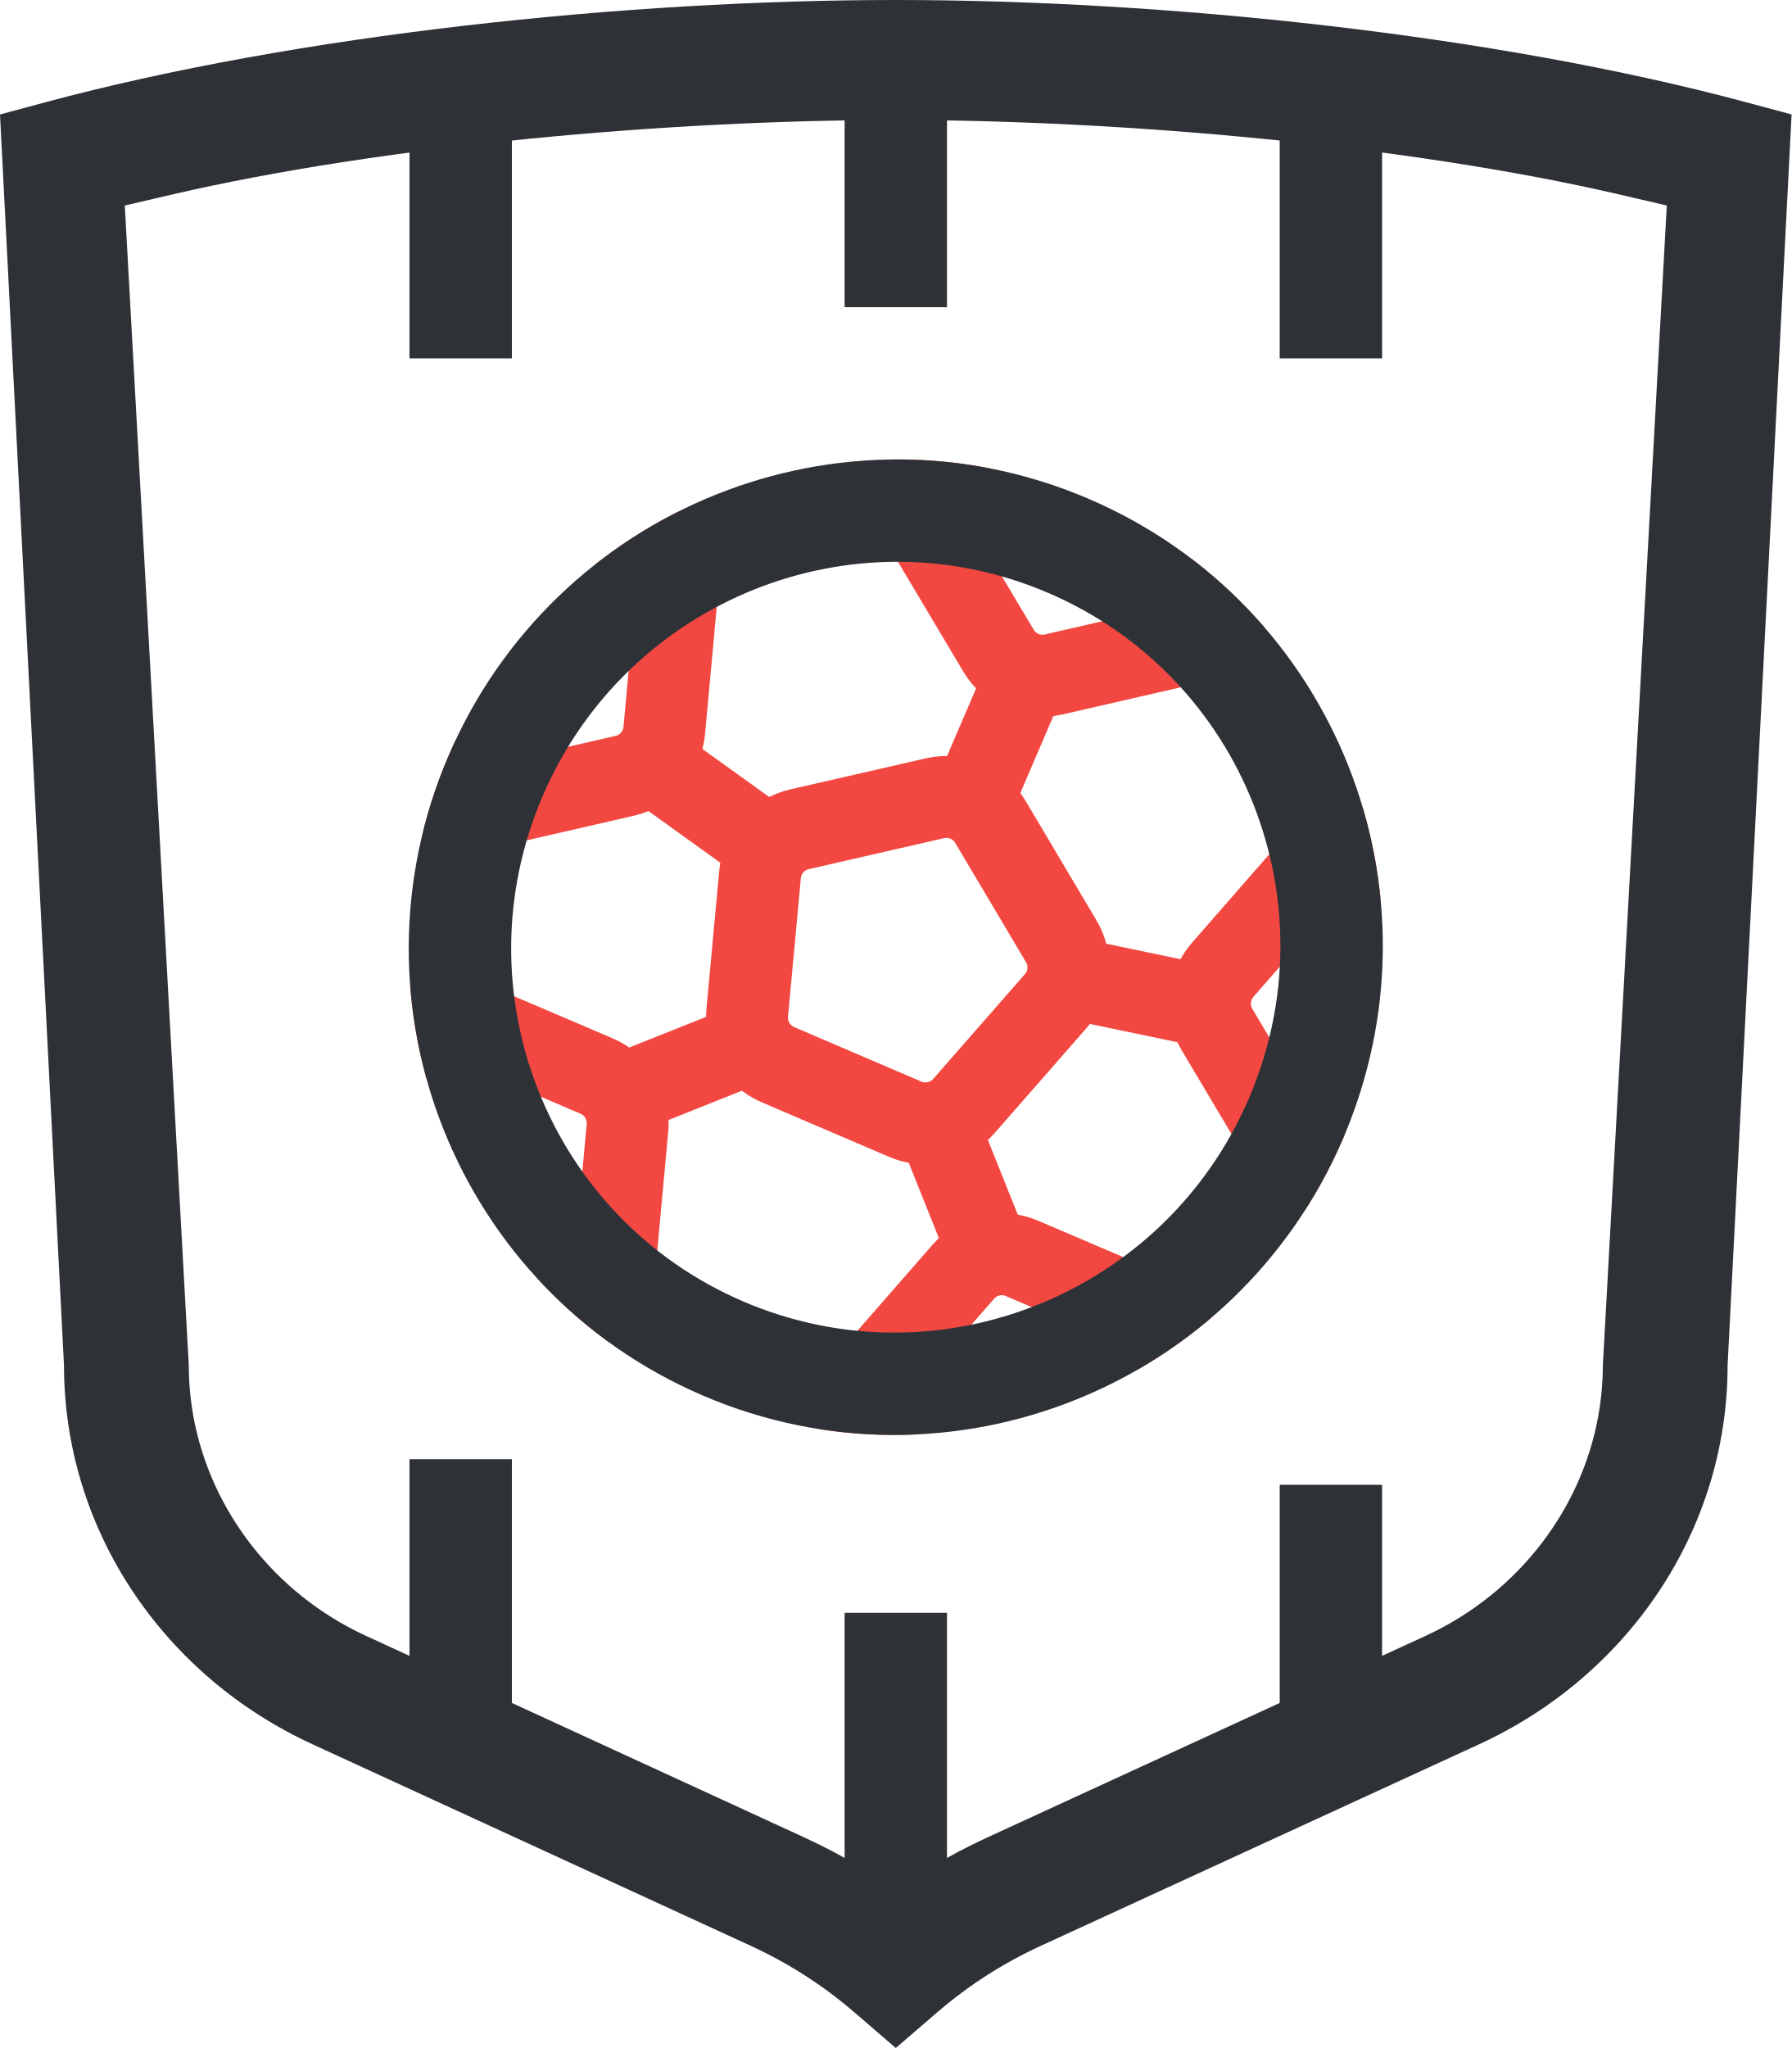
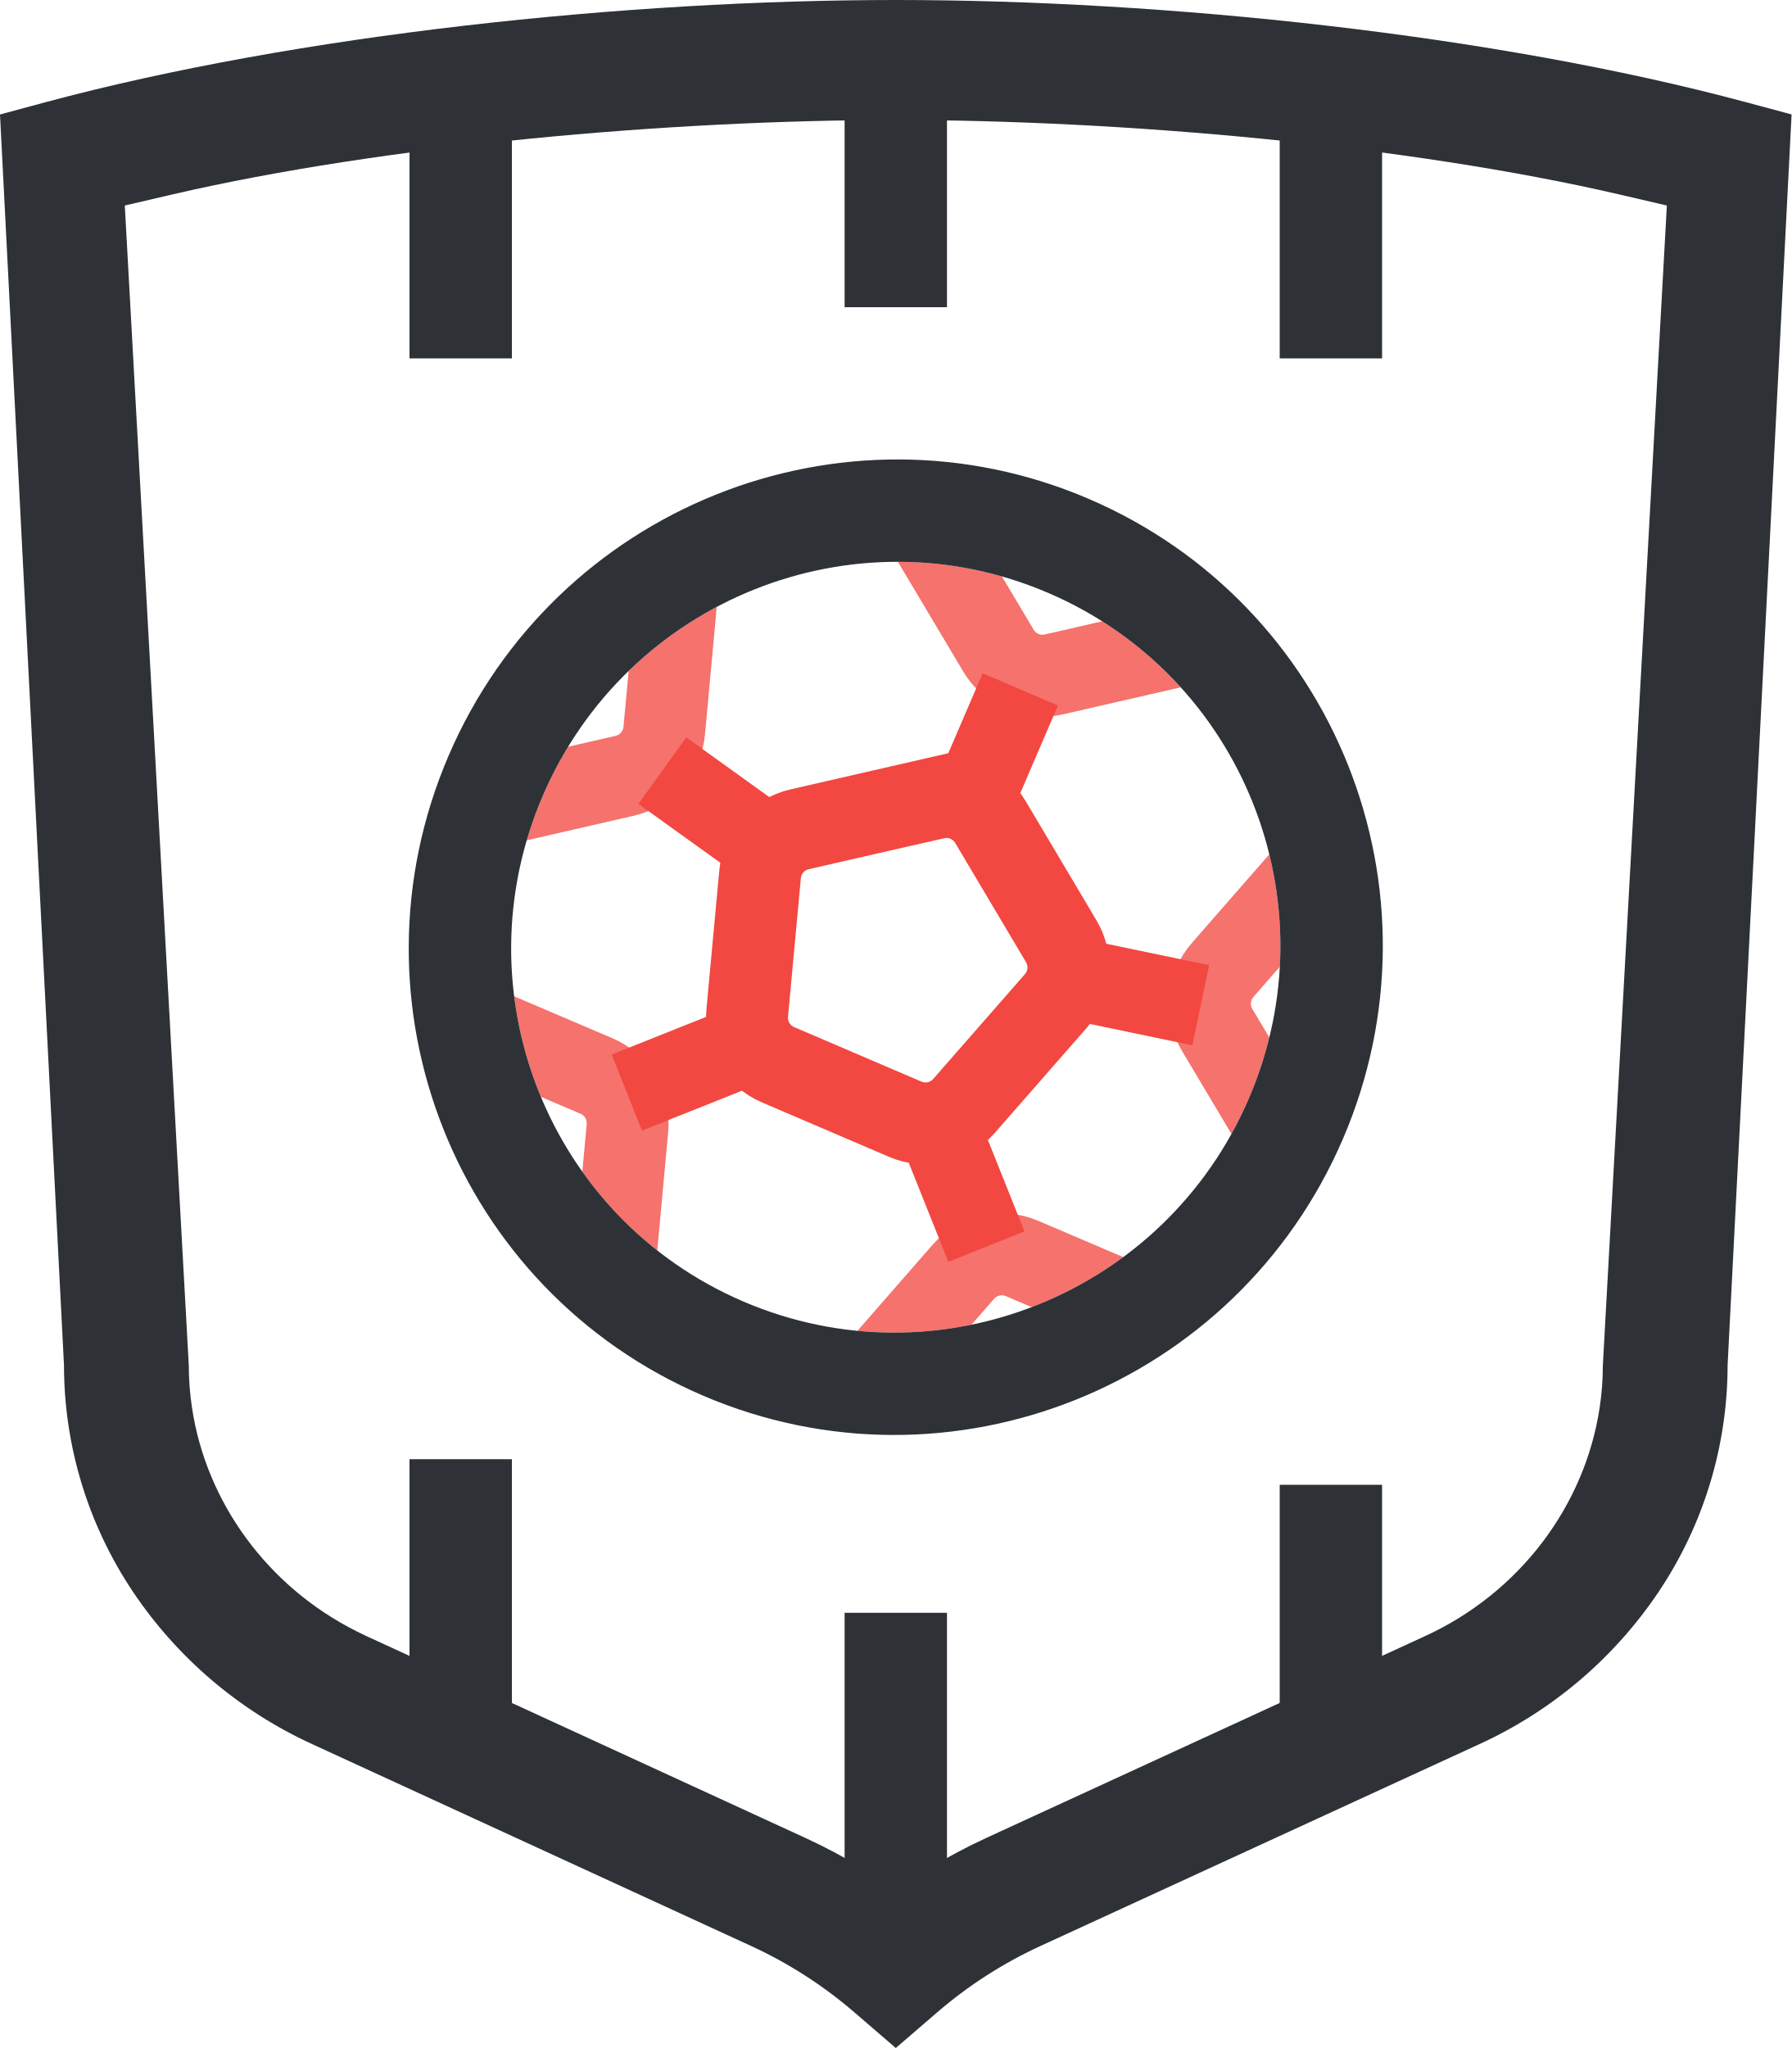
- <svg xmlns="http://www.w3.org/2000/svg" width="35" height="40" viewBox="0 0 35 40" fill="none">
-   <path d="M35 2.235L34.109 1.996C29.178 0.672 22.761 0 17.5 0C12.239 0 5.822 0.672 0.891 1.996L0 2.236L1.25 26.664C1.25 28.242 1.718 29.774 2.602 31.096C3.462 32.382 4.673 33.41 6.105 34.068L14.675 38.008C15.403 38.343 16.08 38.778 16.687 39.3L17.5 40L18.313 39.3C18.92 38.778 19.597 38.343 20.325 38.008L28.896 34.068C30.327 33.41 31.539 32.382 32.399 31.096C33.283 29.774 33.75 28.242 33.75 26.664L35 2.235ZM27.844 31.953L19.274 35.894C18.89 36.071 18.512 36.271 18.151 36.49L17.5 36.886L16.849 36.49C16.488 36.271 16.111 36.071 15.727 35.894L7.156 31.953C7.09 31.923 7.025 31.892 6.961 31.86C5.223 30.984 4.029 29.342 3.75 27.496C3.709 27.222 3.688 26.945 3.688 26.664L2.438 4.014L3.37 3.797C7.53 2.833 13.114 2.344 17.5 2.344C21.886 2.344 27.47 2.833 31.629 3.797L32.562 4.014L31.313 26.664C31.313 26.945 31.291 27.222 31.25 27.496C30.961 29.41 29.688 31.106 27.844 31.953Z" fill="#2E3237" />
-   <mask id="mask0" mask-type="alpha" maskUnits="userSpaceOnUse" x="7" y="8" width="21" height="21">
-     <path d="M18.007 9.534C18.007 14.249 14.197 18.067 9.503 18.067C4.81 18.067 1 14.249 1 9.534C1 4.818 4.81 1 9.503 1C14.197 1 18.007 4.818 18.007 9.534Z" transform="matrix(0.919269 0.393631 -0.394792 0.91877 12.5273 6)" fill="#C4C4C4" stroke="black" stroke-width="2" />
+ <svg xmlns="http://www.w3.org/2000/svg" width="35" height="40" fill="none">
+   <path d="M35 2.235l-.89-.239C29.177.672 22.76 0 17.5 0S5.822.672.89 1.996l-.89.24 1.25 24.428a7.95 7.95 0 0 0 1.352 4.432 8.452 8.452 0 0 0 3.503 2.972l8.57 3.94c.728.335 1.405.77 2.012 1.292l.813.7.813-.7a8.57 8.57 0 0 1 2.012-1.292l8.57-3.94a8.452 8.452 0 0 0 3.504-2.972 7.95 7.95 0 0 0 1.351-4.432L35 2.235zm-7.156 29.718l-8.57 3.941c-.384.177-.762.377-1.123.596l-.65.396-.652-.396c-.36-.219-.738-.42-1.122-.596l-8.57-3.94a6.202 6.202 0 0 1-.196-.095c-1.738-.875-2.932-2.517-3.21-4.363a5.564 5.564 0 0 1-.063-.832l-1.25-22.65.932-.217c4.16-.964 9.744-1.453 14.13-1.453 4.386 0 9.97.489 14.13 1.453l.933.217-1.25 22.65c0 .28-.022.558-.063.832-.29 1.914-1.562 3.61-3.406 4.457z" fill="#2E3237" />
+   <mask id="a" maskUnits="userSpaceOnUse" x="7" y="8" width="21" height="21">
+     <path d="M18.007 9.534c0 4.715-3.81 8.533-8.504 8.533C4.81 18.067 1 14.25 1 9.534 1 4.818 4.81 1 9.503 1c4.694 0 8.504 3.818 8.504 8.534z" transform="rotate(23.181 -8.364 33.54) skewX(-.072)" fill="#C4C4C4" stroke="#000" stroke-width="2" />
  </mask>
-   <g mask="url(#mask0)">
-     <path d="M2.962 0.425C3.312 0.172 3.785 0.172 4.135 0.425L6.333 2.018C6.685 2.273 6.832 2.725 6.697 3.138L5.859 5.712C5.725 6.124 5.341 6.403 4.908 6.403H2.189C1.756 6.403 1.372 6.124 1.238 5.712L0.399 3.138C0.265 2.725 0.412 2.273 0.763 2.018L2.962 0.425Z" transform="matrix(-0.658237 0.753301 -0.752196 -0.658375 26.2754 9.72955)" stroke="#F24841" stroke-width="1.6" />
-     <path d="M2.962 0.425C3.312 0.172 3.785 0.172 4.135 0.425L6.333 2.018C6.685 2.273 6.832 2.725 6.697 3.138L5.859 5.712C5.725 6.124 5.341 6.403 4.908 6.403H2.189C1.756 6.403 1.372 6.124 1.238 5.712L0.399 3.138C0.265 2.725 0.412 2.273 0.763 2.018L2.962 0.425Z" transform="matrix(-0.658237 0.753301 -0.752196 -0.658375 14.2783 22.782)" stroke="#F24841" stroke-width="1.6" />
-     <path d="M2.962 0.425C3.312 0.172 3.785 0.172 4.135 0.425L6.333 2.018C6.685 2.273 6.832 2.725 6.697 3.138L5.859 5.712C5.725 6.124 5.341 6.403 4.908 6.403H2.189C1.756 6.403 1.372 6.124 1.238 5.712L0.399 3.138C0.265 2.725 0.412 2.273 0.763 2.018L2.962 0.425Z" transform="matrix(-0.658237 0.753301 -0.752196 -0.658375 25.0762 27.4057)" stroke="#F24841" stroke-width="1.6" />
-     <path d="M2.962 0.425C3.312 0.172 3.785 0.172 4.135 0.425L6.333 2.018C6.685 2.273 6.832 2.725 6.697 3.138L5.859 5.712C5.725 6.124 5.341 6.403 4.908 6.403H2.189C1.756 6.403 1.372 6.124 1.238 5.712L0.399 3.138C0.265 2.725 0.412 2.273 0.763 2.018L2.962 0.425Z" transform="matrix(-0.658237 0.753301 -0.752196 -0.658375 15.2461 12.3173)" stroke="#F24841" stroke-width="1.6" />
-     <path d="M2.962 0.425C3.312 0.172 3.785 0.172 4.135 0.425L6.333 2.018C6.685 2.273 6.832 2.725 6.697 3.138L5.859 5.712C5.725 6.124 5.341 6.403 4.908 6.403H2.189C1.756 6.403 1.372 6.124 1.238 5.712L0.399 3.138C0.265 2.725 0.412 2.273 0.763 2.018L2.962 0.425Z" transform="matrix(-0.658237 0.753301 -0.752196 -0.658375 31.9316 19.4618)" stroke="#F24841" stroke-width="1.6" />
+   <g mask="url(#a)" stroke="#F24841" stroke-width="1.6">
+     <path d="M2.962.425a1 1 0 0 1 1.173 0l2.198 1.593a1 1 0 0 1 .364 1.12L5.86 5.712a1 1 0 0 1-.951.69h-2.72a1 1 0 0 1-.95-.69l-.84-2.574a1 1 0 0 1 .364-1.12L2.962.425z" transform="matrix(-.65824 .7533 -.7522 -.65838 26.275 9.73)" />
+     <path d="M2.962.425a1 1 0 0 1 1.173 0l2.198 1.593a1 1 0 0 1 .364 1.12L5.86 5.712a1 1 0 0 1-.951.69h-2.72a1 1 0 0 1-.95-.69l-.84-2.574a1 1 0 0 1 .364-1.12L2.962.425z" transform="matrix(-.65824 .7533 -.7522 -.65838 14.278 22.782)" />
+     <path d="M2.962.425a1 1 0 0 1 1.173 0l2.198 1.593a1 1 0 0 1 .364 1.12L5.86 5.712a1 1 0 0 1-.951.69h-2.72a1 1 0 0 1-.95-.69l-.84-2.574a1 1 0 0 1 .364-1.12L2.962.425z" transform="matrix(-.65824 .7533 -.7522 -.65838 25.076 27.406)" />
+     <path d="M2.962.425a1 1 0 0 1 1.173 0l2.198 1.593a1 1 0 0 1 .364 1.12L5.86 5.712a1 1 0 0 1-.951.69h-2.72a1 1 0 0 1-.95-.69l-.84-2.574a1 1 0 0 1 .364-1.12L2.962.425z" transform="matrix(-.65824 .7533 -.7522 -.65838 15.246 12.317)" />
+     <path d="M2.962.425a1 1 0 0 1 1.173 0l2.198 1.593a1 1 0 0 1 .364 1.12L5.86 5.712a1 1 0 0 1-.951.69h-2.72a1 1 0 0 1-.95-.69l-.84-2.574a1 1 0 0 1 .364-1.12L2.962.425z" transform="matrix(-.65824 .7533 -.7522 -.65838 31.932 19.462)" />
  </g>
-   <path d="M18.007 9.534C18.007 14.249 14.197 18.067 9.503 18.067C4.81 18.067 1 14.249 1 9.534C1 4.818 4.81 1 9.503 1C14.197 1 18.007 4.818 18.007 9.534Z" transform="matrix(0.919269 0.393631 -0.394792 0.91877 12.5273 6)" stroke="#2E3237" stroke-width="2" />
-   <path d="M2.949 0.429C3.3 0.173 3.776 0.173 4.127 0.429L6.317 2.026C6.667 2.28 6.813 2.731 6.68 3.142L5.842 5.729C5.708 6.141 5.324 6.421 4.891 6.421H2.186C1.752 6.421 1.368 6.141 1.234 5.729L0.396 3.142C0.263 2.731 0.409 2.28 0.759 2.026L2.949 0.429Z" transform="matrix(0.919269 0.393631 -0.394792 0.91877 15.7246 14.0356)" stroke="#F24841" stroke-width="1.6" />
-   <path d="M0 0V2.632" transform="matrix(0.919269 0.393631 -0.394792 0.91877 19.9316 13.4647)" stroke="#F24841" stroke-width="1.6" />
-   <path d="M0 0L2.371 0.526" transform="matrix(0.919269 0.393631 -0.394792 0.91877 12.9395 15.0516)" stroke="#F24841" stroke-width="1.6" />
-   <path d="M0 0L2.147 0.806" transform="matrix(-0.844793 -0.535093 -0.536426 0.843948 23.457 19.6339)" stroke="#F24841" stroke-width="1.6" />
-   <path d="M0 1.842L1.844 0" transform="matrix(0.919269 0.393631 -0.394792 0.91877 12.9727 19.6465)" stroke="#F24841" stroke-width="1.6" />
-   <path d="M1.581 1.579L0 0" transform="matrix(0.919269 0.393631 -0.394792 0.91877 18.4404 22.2739)" stroke="#F24841" stroke-width="1.6" />
-   <path d="M0 5.5L3.93403e-07 0" transform="translate(9 28.5)" stroke="#2E3237" stroke-width="2" />
-   <path d="M0 5V0" transform="translate(9 2)" stroke="#2E3237" stroke-width="2" />
-   <path d="M0 5V0" transform="translate(26 2)" stroke="#2E3237" stroke-width="2" />
-   <path d="M0 5L3.60619e-07 0" transform="translate(26 29)" stroke="#2E3237" stroke-width="2" />
-   <path d="M0 6L3.24713e-07 0" transform="translate(17.5 31.5)" stroke="#2E3237" stroke-width="2" />
-   <path d="M0 4V0" transform="translate(17.5 2)" stroke="#2E3237" stroke-width="2" />
+   <path d="M18.007 9.534c0 4.715-3.81 8.533-8.504 8.533C4.81 18.067 1 14.25 1 9.534 1 4.818 4.81 1 9.503 1c4.694 0 8.504 3.818 8.504 8.534z" transform="rotate(23.181 -8.364 33.54) skewX(-.072)" stroke="#2E3237" stroke-width="2" />
+   <path d="M2.95.43a1 1 0 0 1 1.177 0l2.19 1.596a1 1 0 0 1 .363 1.116l-.838 2.587a1 1 0 0 1-.951.692H2.186a1 1 0 0 1-.952-.692L.396 3.142A1 1 0 0 1 .76 2.026L2.949.429z" transform="rotate(23.181 -26.355 45.353) skewX(-.072)" stroke="#F24841" stroke-width="1.6" />
+   <path d="M0 0v2.632" transform="rotate(23.181 -22.86 55.324) skewX(-.072)" stroke="#F24841" stroke-width="1.6" />
+   <path d="M0 0l2.371.526" transform="rotate(23.181 -30.225 39.071) skewX(-.072)" stroke="#F24841" stroke-width="1.6" />
+   <path d="M0 0l2.147.806" transform="matrix(-.8448 -.5351 -.53643 .84395 23.457 19.634)" stroke="#F24841" stroke-width="1.6" />
+   <path d="M0 1.842L1.844 0" transform="rotate(23.181 -41.41 41.45) skewX(-.072)" stroke="#F24841" stroke-width="1.6" />
+   <path d="M1.581 1.58L0 0" transform="rotate(23.181 -45.081 56.093) skewX(-.072)" stroke="#F24841" stroke-width="1.6" />
+   <path d="M9 34v-5.5M9 7V2m17 5V2m0 32v-5m-8.5 8.5v-6m0-25.5V2" stroke="#2E3237" stroke-width="2" />
</svg>
